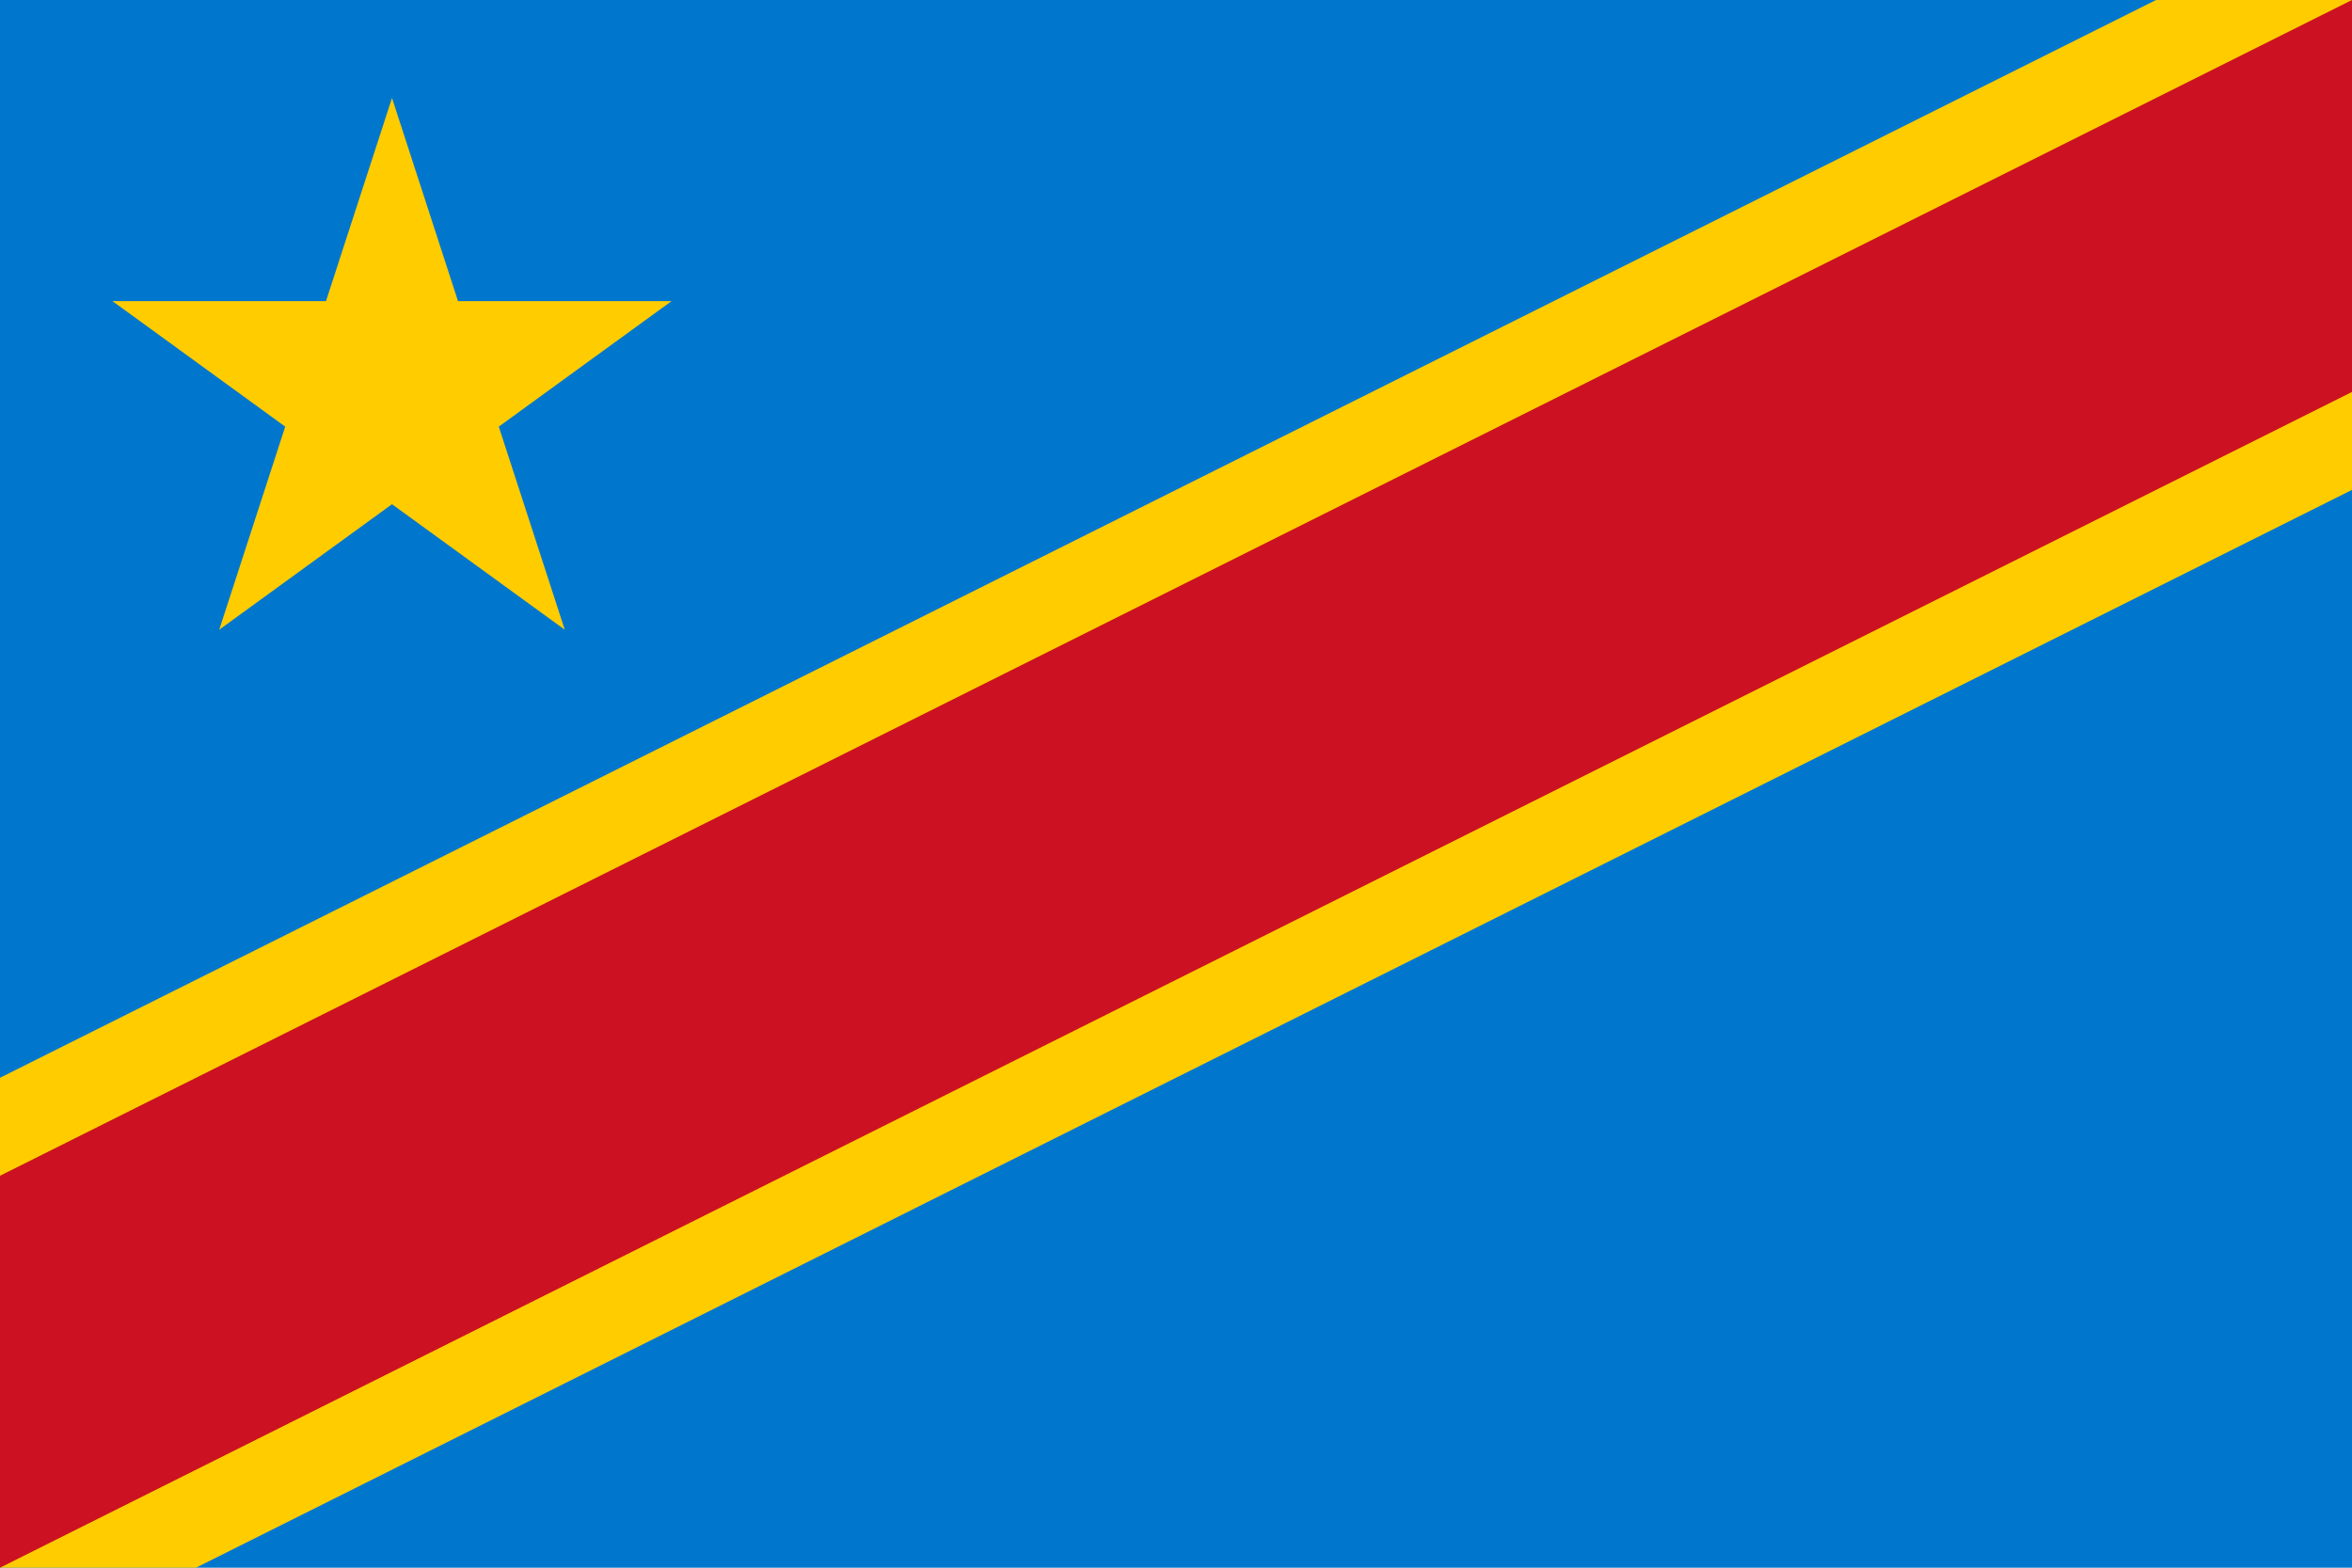
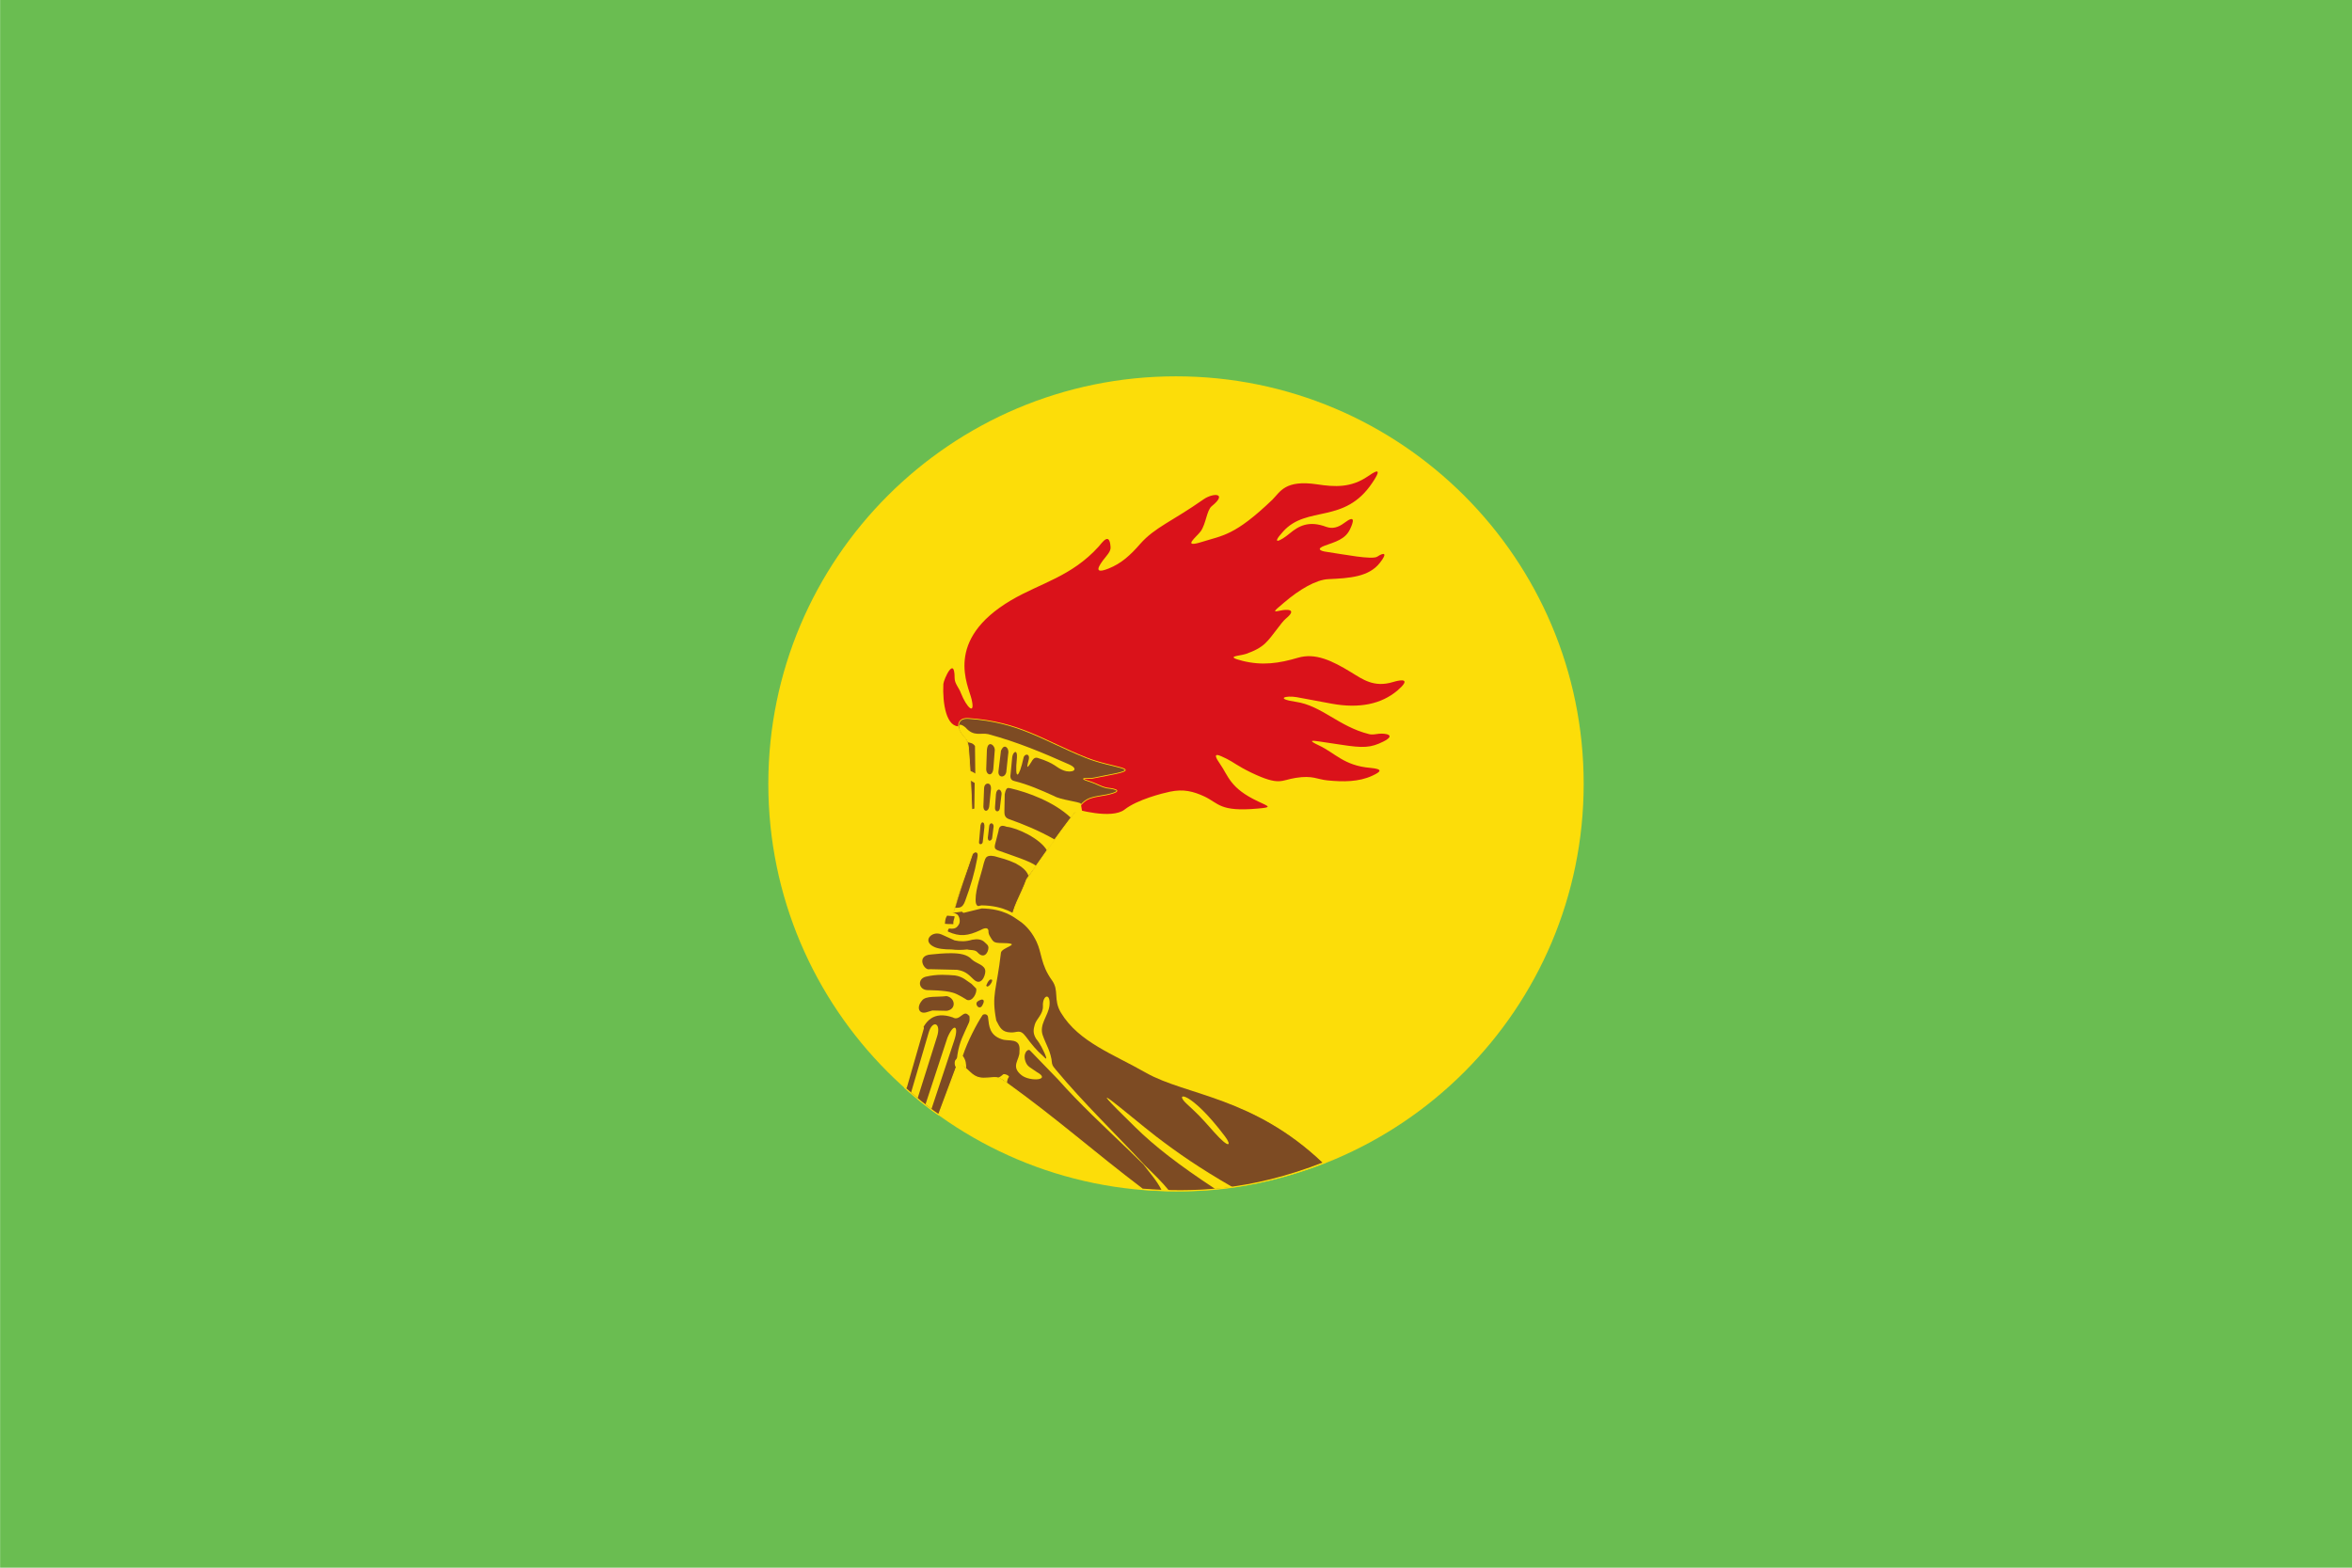
- <svg xmlns="http://www.w3.org/2000/svg" width="144" height="96" viewBox="0 0 24 16">
-   <path fill="#07c" d="m0 0h24v16H0z" />
-   <path fill="#fc0" d="m22 0h2v5L2 16H0v-5z" />
-   <path fill="#c12" d="m24 0v4L0 16v-4z" />
-   <path fill="#fc0" d="M 4,1 2.237,6.427 6.853,3.073 1.147,3.073 5.763,6.427 Z" />
+ <svg xmlns="http://www.w3.org/2000/svg" version="1.1" id="Layer_1" x="0px" y="0px" viewBox="0 0 900 600" style="enable-background:new 0 0 900 600;" xml:space="preserve">
+   <style type="text/css">
+ 	.st0{fill-rule:evenodd;clip-rule:evenodd;fill:#6ABD51;}
+ 	.st1{fill-rule:evenodd;clip-rule:evenodd;fill:#FCDD09;}
+ 	.st2{fill:#DA121A;}
+ 	.st3{fill:#7D4B23;stroke:#FCDD09;stroke-width:0.245;stroke-miterlimit:4.793;}
+ 	.st4{fill:#FCDD09;}
+ 	.st5{fill:#7D4B23;stroke:#FCDD09;stroke-width:0.367;stroke-linejoin:round;stroke-miterlimit:4.793;}
+ 	.st6{fill:none;stroke:#FCDD09;stroke-width:0.98;stroke-linecap:round;stroke-linejoin:round;stroke-miterlimit:4.793;}
+ 	.st7{fill:none;stroke:#FCDD09;stroke-width:0.98;stroke-linecap:round;stroke-linejoin:round;stroke-miterlimit:4.793;}
+ </style>
+   <g transform="translate(164.0417 385.3988)">
+     <path class="st0" d="M-164-385.4h900v600h-900L-164-385.4z" />
+     <g transform="matrix(1.198157 0 0 1.197935 -159.7559 -382.4864)">
+       <ellipse class="st1" cx="372" cy="248" rx="130.2" ry="130.2" />
+       <path class="st2" d="M303.1,229.6c-4.5,0.6-5.7-7.4-5.4-13.5c0.1-1.4,3.6-9.3,3.6-1.9c0,1.8,1.4,3.1,2,4.8    c1.8,4.6,4.7,7.4,3.4,1.9c-1-4.3-9-18.8,12.7-31.6c9.4-5.5,19.2-7.5,27.9-17.1c1-1.1,3.5-5,3.8,0.2c0.1,1.4-1.2,2.6-2.5,4.3    c-1.2,1.7-3.1,4.5,1.9,2.5c4-1.6,6.9-4.2,10.1-7.9c4.7-5.3,10.1-7.1,20.2-14.2c3.2-2.2,7.8-2,2.6,2.2c-1.6,1.3-1.8,5.6-3.5,8    c-1.3,1.8-6.3,5.5,0.4,3.4c6.6-2.1,10.4-1.9,22.5-13.5c2.5-2.5,4-6.4,14.2-4.9c5.8,0.9,10.9,1.1,16.2-2.5c1.5-1,5.5-3.9,1.5,2    c-8.9,13.4-20.9,7.1-28.5,15.6c-4.1,4.5-0.9,3.1,2.1,0.6c2.9-2.4,6.1-4.2,11.7-2.1c2,0.7,3.8,0.2,5.8-1.3c3.7-2.8,2.8-0.1,1.8,2    c-1.5,3.3-4.8,4.1-8.1,5.3c-2.7,1-1.6,1.7,0.7,2c5.5,0.8,14.5,2.6,16.1,1.5c2.1-1.4,3.4-1.3,0.8,2c-3.5,4.5-9.7,4.9-16.5,5.2    c-3.9,0.2-9.2,3.3-14.1,7.5c-3.8,3.2-3.5,3-0.9,2.5c1.3-0.3,5.5-0.7,1.5,2.6c-1.5,1.2-4.3,5.7-6.5,7.8c-1.5,1.5-3.7,2.6-6.3,3.5    c-2.1,0.7-7,0.7-1.1,2.2c6.4,1.6,11.7,0.8,17.8-1c5.5-1.6,10.8,0.9,17,4.7c3.6,2.2,7.2,4.9,13.2,3.1c3.3-1,5.8-1,1.5,2.7    c-5.1,4.3-12.1,5.8-20.9,4.2c-3.8-0.7-7.5-1.4-11.3-2.1c-3.5-0.6-7,0.5-0.2,1.5c8.2,1.2,13.7,7.9,23.3,10.3c1.1,0.3,2.2,0,3.2-0.1    c1.9-0.2,5.8,0.3,1.4,2.5c-4,2-6.4,2.1-13.5,1c-2.2-0.3-4.5-0.7-6.7-1c-2.6-0.4-4-0.5-0.4,1.2c5.2,2.4,8,6.5,16.5,7.2    c4.1,0.4,3.4,1.2,0.6,2.5c-4.3,2-9.3,2-14.3,1.5c-3.3-0.3-4.7-1.7-10.2-0.8c-4.7,0.7-5,2.7-14.2-1.7c-4.5-2.2-5.6-3.3-7.8-4.4    c-2.3-1.1-5.2-2.7-2.1,1.7c2.6,3.7,3.1,7.7,12.1,11.9c3.6,1.7,4.6,1.9-0.1,2.3c-12.2,1.1-12.4-1.7-17.1-3.9    c-3.5-1.6-6.6-2.4-10.9-1.5c-2.4,0.5-10.4,2.5-14.5,5.7c-4.2,3.3-15.9-0.2-15.9-0.2C348.4,239.2,316.9,229.4,303.1,229.6    L303.1,229.6z" />
+       <g transform="translate(.000015 .011959)">
+         <g>
+           <path class="st3" d="M319.3,292.6c0.4-5.2,3.1-8.8,5-14.1c0.1,0,10-14.6,16.5-22.7c2.5-3.7,4.8-3.5,9-4.3c7-1.5,0.9-2.1,0.1-2.2      c-2.2-0.5-3-1.3-5.9-2.2c-3.8-1.2,0.5-0.7,1.3-0.9l5.6-1.1c11.3-2.1,0.6-2.1-7.7-5.5c-13.7-5.5-21.2-11.4-37.5-12.5      c-3.9-0.3-3.8,3.4-1.7,5.5c1.9,1.9,1.7,3.9,1.9,6.2c0.8,10.2,0.9,20.2,1.5,30.4c-2.2,6.8-5.1,13.9-6.6,20.4L319.3,292.6z" />
+           <path class="st4" d="M303.1,229.1c-0.7,0-0.2,1.1-0.2,1.7c0.6,1.5,2,2.4,2.6,3.9c0.8,0.2,1.6,0.2,2.3,1.2l0.1,8.8      c-0.7-0.5-1.2-0.7-1.8-0.9c0.1,0.7-0.3,1.5-0.6,1.8c-0.2,0.2,0,0.5,0,0.8l2.2,1.3l-0.1,8.2l-1.8,0.4c0,5,0,10,1.1,14.2l0.9-0.6      c0.9-0.1,1,0.6,0.7,2c-0.8,4.4-2.1,8.8-3.8,13.4c-0.9,2.6-2,2.2-3.2,2.3l5.3-17.1l-5.5,17.5l-0.4,1.2c1,0.1,1.3,0.6,3,0.2      c1.7-0.8,3.6-1.4,5.4-2.1c-1.2-0.3-1.3-1.3-1.3-2.3c0-3.6,1.7-7.7,2.6-11.6c0.5-1.2,0.3-2.9,3.4-2.3c2.1,0.6,4,1,6.8,2.3      c1.8,1,3.5,2.2,4.1,4l2.4-3.2c-1.5-1.4-7.9-3.4-12.3-5c-0.5-0.3-1.1-0.4-0.8-1.8l1.1-4.3c0.2-2,1.3-1.9,2.6-1.4      c3.3,0.3,10.8,3.8,12.9,7.6l2.5-3.5c-5.1-2.9-10-4.9-14.8-6.6c-1.4-0.6-1.3-1.7-1.3-2.8l0.1-5.1c0.5-2.6,1.2-1.9,1.8-1.9      c5.6,1.3,13.9,4.3,19.3,9.4c1-0.9,1-2.5,3.6-2.1l-0.4-2.4c-0.5-0.6-6.5-1.2-8.5-2.4c-4.2-1.9-8.3-3.7-12.7-4.8      c-1.4-0.3-1.4-1.4-1.2-2.5l0.5-5.2c0.3-1.8,1.7-2.5,1.5,0.2c-0.8,7.9,0.7,6.5,2.1,0.1c0.3-1.5,2.3-1.5,1.6,0.8      c-0.3,1.3-1,3.6,0.9,0.5c0.4-0.7,0.9-1.6,2-1.3c5.8,1.8,5.8,3.1,8.3,4c2.7,1,5.3-0.3,1.8-1.9c-8.3-3.7-16.6-7.2-25.9-9.7      c-2.4-0.5-4.6,0.9-7.2-2.1C304,229.3,303.4,229.1,303.1,229.1L303.1,229.1z M312.7,235.3c0.8,0,1.6,1.2,1.4,2.2l-0.4,5.2      c-0.1,3.3-2.5,2.6-2.3,0.3l0.2-5.7C311.7,235.8,312.2,235.3,312.7,235.3z M317.3,236.1c0.7,0,1.4,1,1.1,2.4l-0.6,5.7      c-0.4,2-2.7,1.9-2.5-0.2l0.8-6.6C316.5,236.5,316.9,236.1,317.3,236.1L317.3,236.1z M311.9,247.9c0.6,0,1.1,0.6,1,1.8l-0.5,5      c-0.1,2.5-2.1,2.5-1.9,0.1l0.2-5.2C310.7,248.4,311.3,247.9,311.9,247.9z M315.4,249.8c0.4,0,0.9,0.5,0.9,1.4l-0.5,4.1      c0,2-1.8,1.9-1.6,0.1l0.3-4.1C314.6,250.3,315,249.9,315.4,249.8L315.4,249.8z M310.2,260.3c0.4,0,0.7,0.5,0.6,1.6l-0.5,4.5      c0,1.1-1.4,1.2-1.2,0.1l0.4-4.5C309.5,260.8,309.9,260.3,310.2,260.3z M313,260.6c0.5,0,0.9,0.6,0.7,1.4l-0.4,3.2      c0,0.9-1.4,1.6-1.4,0l0.4-3.3C312.3,261,312.7,260.6,313,260.6L313,260.6z" />
+         </g>
+         <g>
+           <path class="st5" d="M288.7,317.7c1.2,3.2,1.6,6.5,1.8,9.9l-5.1,17.5c3.3,2.9,6.9,6,10.8,8.6l5.6-15c0.7-1.7,1.9-0.7,3,0.2      c2.1,1.8,3,3.5,7.1,3.1c3.5-0.3,3.2-0.3,6,1.6c16.5,11.9,27.2,21.6,43.4,33.9c15.4,1.2,34.2,0.9,58-8.5      c-22.3-21.3-44-21.9-56.6-29.1c-10.7-6.1-21.4-9.9-27.1-19.1c-2.5-4.1-0.4-6.9-2.9-10.4c-3.6-5-3.1-8.5-4.9-12.3      c-1.3-2.7-3.1-5.1-5.6-6.8c-1.9-1.3-5.2-4-12.4-4.1l-5.7,1.4l-6.1,0.7l-1.3,4.2l-3.2,1.9l-4,8.1L288.7,317.7z" />
+           <g>
+             <path class="st4" d="M287.4,346.6l5.6-19.1c1.2-4.2,4.1-3.2,2.7,1.2l-6.2,19.7L287.4,346.6z" />
+             <path class="st4" d="M299,329.1c2.1-5,3.8-3.8,2.1,1.1l-7.2,21.7c-0.6-0.5-1.1-0.9-1.9-1.5L299,329.1z" />
+             <path class="st4" d="M384.5,377.4c-11.7-7.7-19.4-13.7-25.5-19.7c-19.9-19.4-2.3-4,6.6,2.9c7.2,5.5,14,10.2,24.4,16.2       L384.5,377.4z" />
+             <path class="st4" d="M299.1,288.5c-1.8,0-3.2,1.7-2.6,3.9c-0.1,1.1-0.5,1.2-0.8,1.6c-1.6,0.6-0.7-1.4-4.4,2.4       c-0.6,1-0.8,1.1-0.8,1.8c0.1,1.4-0.4,3-1.1,3.9c-0.7,0.7-0.9,1.3-1,2.2c-0.1,0.8,0,1.6,0,2.4c0.1,0.9,0,1.7-0.1,2.6       c-0.2,0.9-0.3,1.7-0.2,2.7c0.2,1.1,0.3,1.9,0.1,3c-0.6,2.5-0.3,3.5,0,4.5c0.5,0.8,0.5,1.6,0.5,2.5c0.1,0.9,0.2,2,0.5,2.9       c0.6,0.6,1.2,2.6,0.9,3.7c1.6-4.9,4.5-8.1,10.6-6c2.3,1.4,3.4-2.7,5.1-0.6c2.1,0.3,6.2-1.7,6.2,0.8c0.3,2.5,0.4,5.5,4.4,6.8       c2.2,0.8,6.1-0.7,5.6,3.9c0.2,2.6-3,4.7,0.7,7.6c2.7,2.1,9.6,1.6,4.9-1c-2.1-1.5-2.9-1.7-3.5-3c-1.3-2.9,0.6-4.7,1.3-3.9       l8.9,9.2c6.9,7.8,14.9,15.2,22.6,22.6l4.7,4.6c2,2.7,4.3,5.1,5.9,8.4c1,0,1.7,0.1,2.4,0.1c-2.5-3.1-5.2-5.6-7.8-8.2       c-9.5-10.2-19.6-19.9-28.5-30.6c-1.3-1.5-1-1.6-1.2-2c-0.3-3.8-2-6.1-3-9.1c-1.1-3.4,1.8-6.1,2.2-9.4c0.4-4.3-2.3-3.3-2.1,0.2       c0.1,2.6-2.1,4.1-2.6,5.9c-0.4,1.4-0.7,2.7,0.4,4.5c1.6,2,2.1,3.4,2.8,4.8c1,2.4,0.2,1.5-0.5,0.8c-2.2-1.9-3.8-3.9-5.5-6.2       c-2-2.7-2.8-1.2-5-1.4c-2.6-0.1-3.3-1.4-4.5-3.8c-1.6-8.4,0.1-9.5,1.5-21.7c0.3-1.6,6.2-2.7,1.9-3c-4.2-0.1-4.1,0-5.3-2       c-0.5-0.8-0.6-1.2-0.6-2c-0.1-1-1.1-1-2.5-0.2c-4.1,1.9-6.6,2.2-10.4,0.5c-0.1-0.2-0.1-0.5,0.3-1c2.2,0.3,2.6-0.5,3.1-1.2       c0.6-0.9,0.3-2.3-0.2-3c-0.4-0.6-1.7-1-3.1-1.2C299.2,288.5,299.2,288.5,299.1,288.5L299.1,288.5z M298.9,290.1l2.4,0.2       c0,0.8-0.5,1.2-0.4,2.5c-1.3,0-2,0-2.7-0.1C298.3,291.3,298.4,290.9,298.9,290.1L298.9,290.1z M295.7,295.8       c0.5,0,0.9,0.1,1.4,0.3l4.2,1.9c1.8,0.4,3.6,0.4,5.6-0.2c1.6-0.3,3-0.2,4,0.8c0.6,0.6,1.2,0.9,1.2,1.8       c-0.1,1.8-1.6,3.6-3.5,1.4c-0.8-0.9-2.2-0.6-3.3-0.9c-1.7,0.2-3.4,0.2-5,0c-2.3,0-4.4-0.2-5.7-0.9       C291.4,298.4,293.3,295.8,295.7,295.8L295.7,295.8z M300.1,302.1c2.8,0,5.3,0.4,6.7,2c1.5,1.4,4.3,1.7,4.3,3.8       c0,1.5-1.4,4.9-3.8,2.5c-1.9-1.9-2.9-2.6-5.2-3l-8.8-0.2c-1.7,0.6-4.5-4.4,0.5-4.7C295.6,302.3,297.9,302.1,300.1,302.1       L300.1,302.1z M297.3,309c1.4,0,2.7,0.1,4.1,0.2c2.6,0.4,3.7,1.7,5.3,2.7l1.5,1.5c0.3,1.4-1.2,4.3-3,3.6c0,0-2.9-1.9-4.5-2.3       c-2.5-0.8-7.9-0.8-7.9-0.8c-3.1,0-3.5-3.6-0.7-4.3C293.8,309.2,295.6,309,297.3,309z M313,310.5c1.1,0-1.2,3.3-1.6,1.9       c0.3-0.7,0.5-1.2,1-1.7C312.6,310.5,312.8,310.5,313,310.5L313,310.5z M298.7,315.8c2.8,0.5,3.3,4.2,0.1,4.7l-4.6-0.1l-2,0.6       c-2.3,0.6-3.2-1.6-1.3-3.8C292.1,315.6,295.9,316.2,298.7,315.8z M310,316.9c0.6,0,1,0.5,0,2.1c-0.5,0.7-1.4,0.5-1.7-0.5       c-0.2-0.8,0.5-1.2,1.3-1.5C309.7,317,309.9,316.9,310,316.9L310,316.9z" />
+             <path class="st4" d="M302.2,334.5c0.7-4.4,2-6.4,3.7-10.3c0.4-1.1,0.1-2.1-0.1-3.1l5.5,0.3c0,0.3-0.7,0-1.1,0.5       c-1.8,2.7-4.8,8.4-6.3,13c1,1.3,1.1,2.6,1.1,4c-0.8-0.7-1.3-0.9-1.7-1c-1-0.5-1.6,1-2.1,2.8c0.2-1.2,0.5-1.5,0.5-2.2       c-0.5-0.5-0.5-2.1,0-2.4C302.2,335.6,302.1,335.1,302.2,334.5L302.2,334.5z" />
+             <path class="st4" d="M315.2,341.9c1.2,0.3,2,1,2.8,1.7c0.1,0.1-0.1-1,0.6-1.9c0.4-0.4-1.3-1.2-1.8-0.9       C316.3,341.3,315.5,341.8,315.2,341.9L315.2,341.9z" />
+             <path class="st4" d="M384.2,359.3c4.9,5.5,5.6,4.2,3.5,1.4c-11.2-14.9-16.6-14.4-12.3-10.5       C379.2,353.8,378.9,353.3,384.2,359.3L384.2,359.3z" />
+           </g>
+           <g>
+             <path class="st6" d="M419.3,368.8c-22.3-21.3-43.9-21.7-56.6-28.9c-10.7-6.1-21.4-9.8-27-19c-2.5-4.1-0.4-6.9-2.9-10.4       c-3.6-5-3.1-8.5-4.9-12.3c-1.3-2.7-3.1-5.1-5.6-6.8c-1.9-1.3-5.2-4-12.4-4.1l-5.7,1.4" />
+             <path class="st7" d="M291,326l-5.4,18.8" />
+           </g>
+         </g>
+       </g>
+     </g>
+   </g>
</svg>
